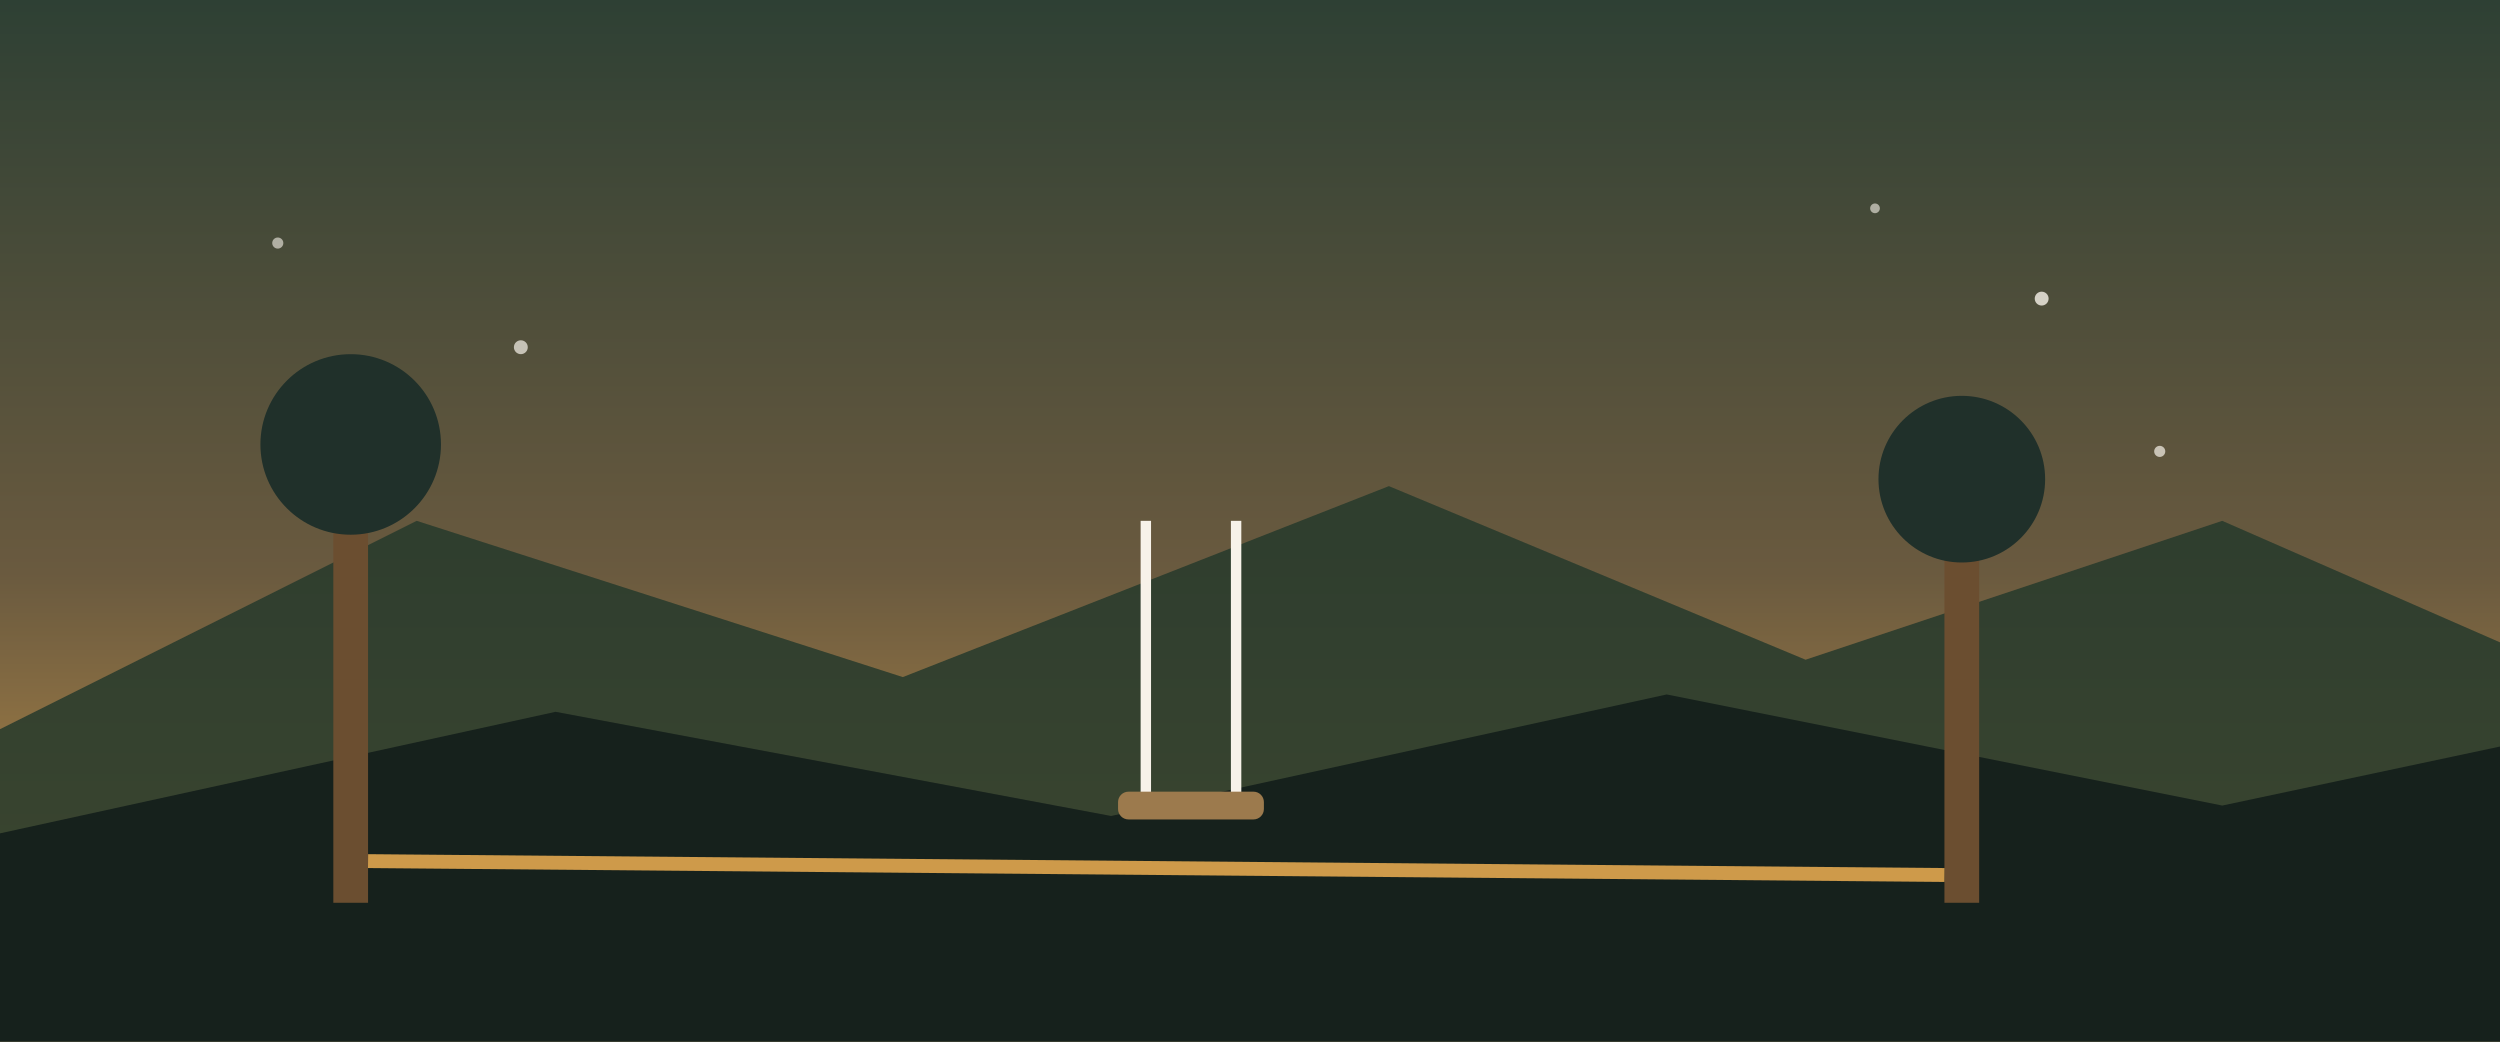
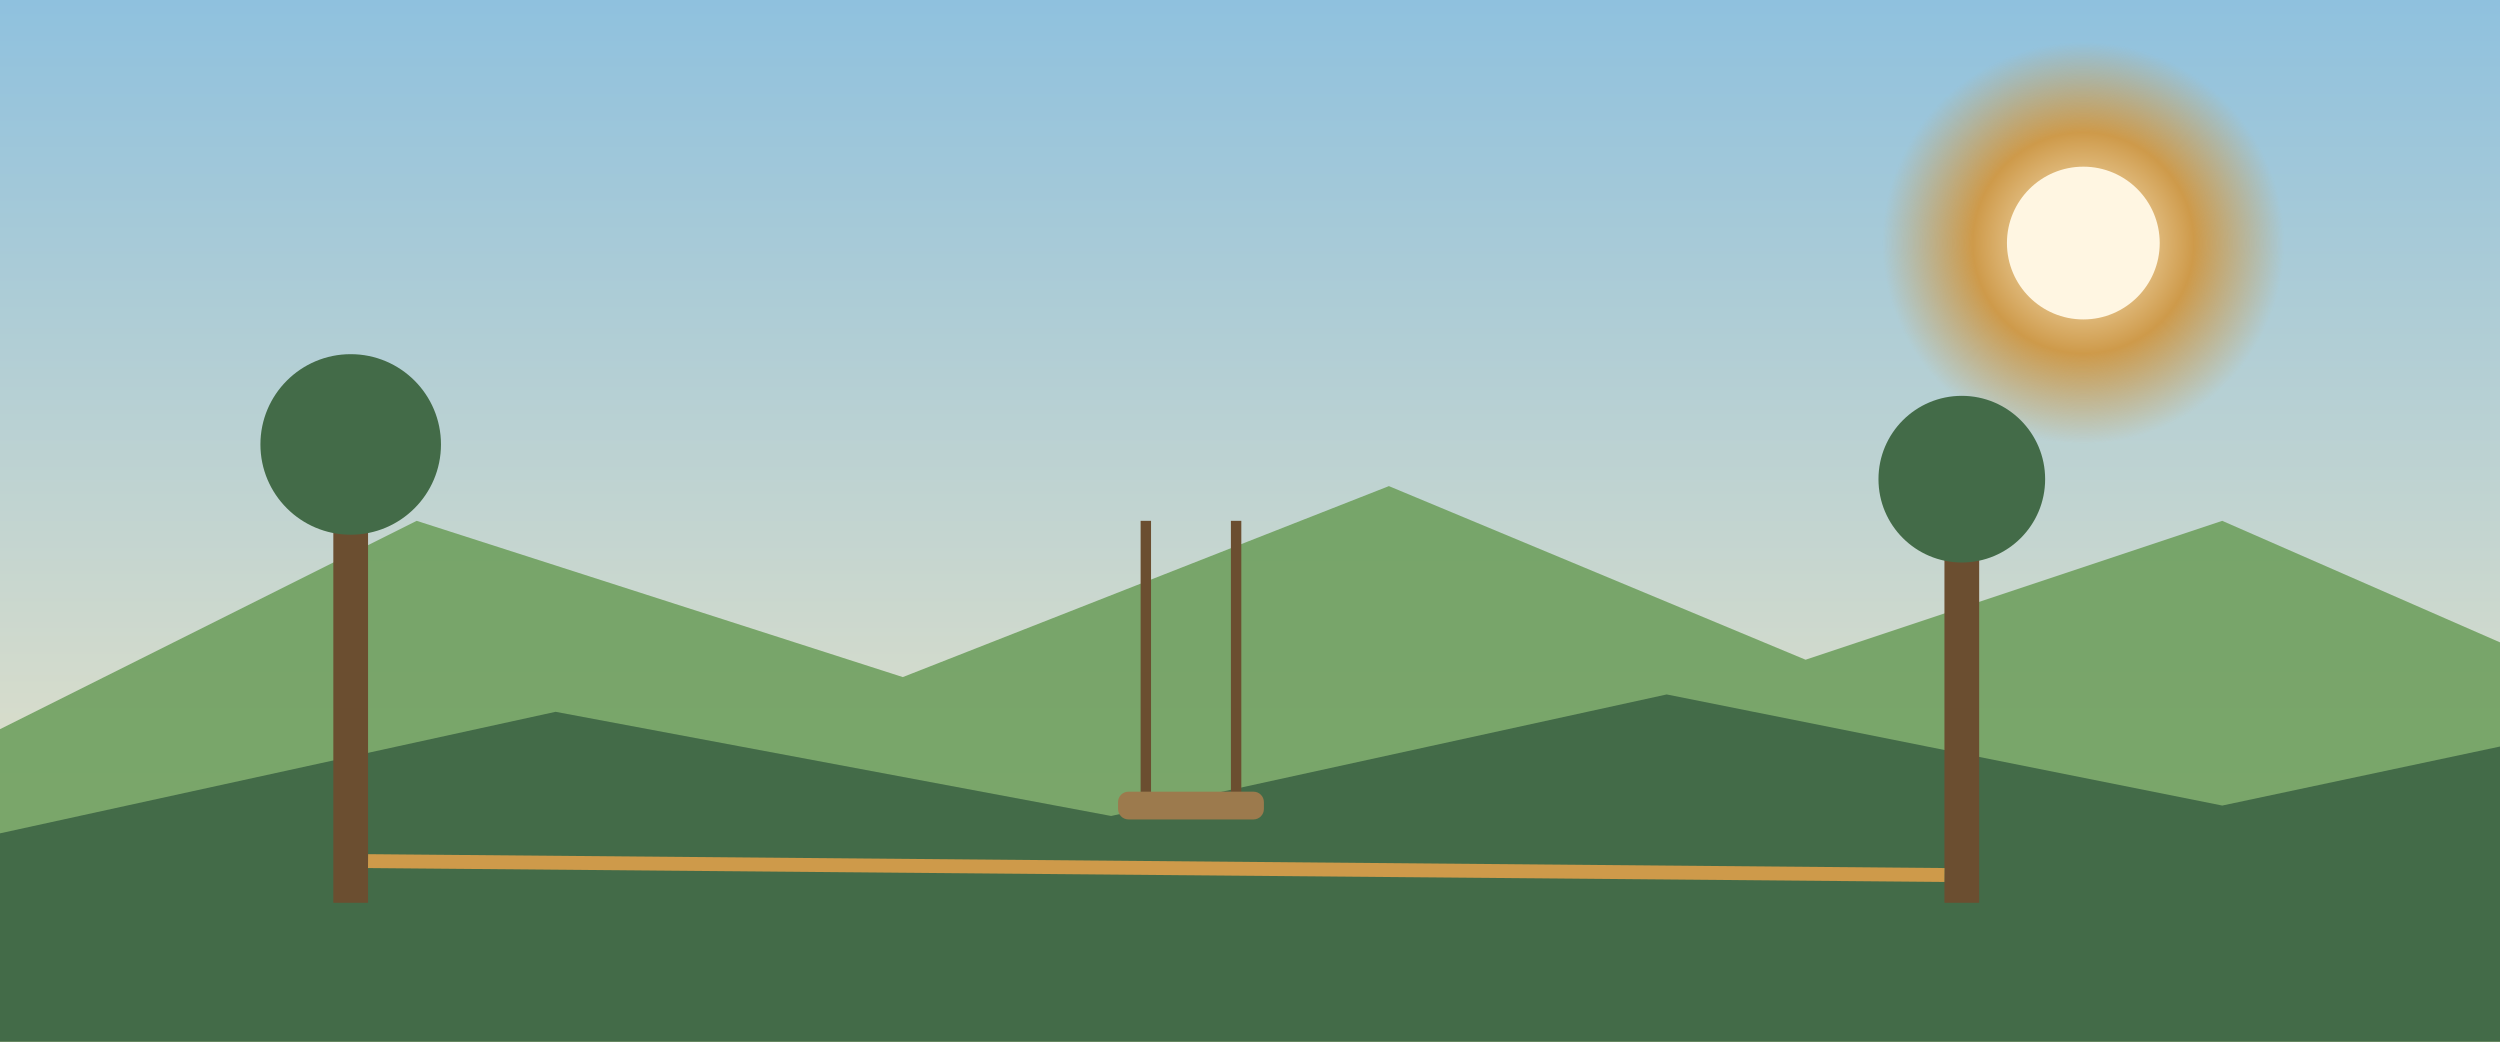
<svg xmlns="http://www.w3.org/2000/svg" viewBox="0 0 720 300" role="img" aria-label="Slackline und Hängeschaukel zwischen zwei Bäumen">
  <defs>
    <linearGradient id="sky" x1="0" y1="0" x2="0" y2="1">
-       <stop offset="0%" stop-color="#2E4034" />
-       <stop offset="55%" stop-color="#6a5a3f" />
-       <stop offset="100%" stop-color="#CE9A4A" />
+       <stop offset="0%" stop-color="#8FC1DE" />
+       <stop offset="100%" stop-color="#F6E8C3" />
    </linearGradient>
+     <radialGradient id="sun" cx="50%" cy="50%" r="50%">
+       <stop offset="0%" stop-color="#FFF3D6" />
+       <stop offset="55%" stop-color="#CE9A4A" />
+       <stop offset="100%" stop-color="#CE9A4A" stop-opacity="0" />
+     </radialGradient>
  </defs>
  <rect width="720" height="300" fill="url(#sky)" />
-   <circle cx="588" cy="86" r="2" fill="#F7F2E9" opacity="0.8" />
-   <circle cx="622" cy="130" r="1.6" fill="#F7F2E9" opacity="0.7" />
-   <circle cx="540" cy="60" r="1.4" fill="#F7F2E9" opacity="0.6" />
-   <circle cx="80" cy="70" r="1.6" fill="#F7F2E9" opacity="0.6" />
-   <circle cx="150" cy="100" r="2" fill="#F7F2E9" opacity="0.7" />
-   <path d="M0,210 L120,150 L260,195 L400,140 L520,190 L640,150 L720,185 L720,300 L0,300 Z" fill="#26392b" opacity="0.85" />
-   <path d="M0,240 L160,205 L320,235 L480,200 L640,232 L720,215 L720,300 L0,300 Z" fill="#16211c" />
+   <circle cx="600" cy="70" r="58" fill="url(#sun)" />
+   <circle cx="600" cy="70" r="22" fill="#FFF6E2" />
+   <path d="M0,210 L120,150 L260,195 L400,140 L520,190 L640,150 L720,185 L720,300 L0,300 Z" fill="#6FA05F" opacity="0.9" />
+   <path d="M0,240 L160,205 L320,235 L480,200 L640,232 L720,215 L720,300 L0,300 Z" fill="#436B48" />
  <g>
    <rect x="96" y="140" width="10" height="120" fill="#6B4E30" />
-     <circle cx="101" cy="128" r="26" fill="#20302A" />
+     <circle cx="101" cy="128" r="26" fill="#436B48" />
    <rect x="560" y="150" width="10" height="110" fill="#6B4E30" />
-     <circle cx="565" cy="138" r="24" fill="#20302A" />
+     <circle cx="565" cy="138" r="24" fill="#436B48" />
    <line x1="106" y1="248" x2="560" y2="252" stroke="#CE9A4A" stroke-width="4" />
-     <line x1="330" y1="150" x2="330" y2="230" stroke="#F7F2E9" stroke-width="3" />
-     <line x1="356" y1="150" x2="356" y2="230" stroke="#F7F2E9" stroke-width="3" />
+     <line x1="330" y1="150" x2="330" y2="230" stroke="#6B4E30" stroke-width="3" />
+     <line x1="356" y1="150" x2="356" y2="230" stroke="#6B4E30" stroke-width="3" />
    <rect x="322" y="228" width="42" height="8" rx="3" fill="#9C7A4D" />
  </g>
</svg>
